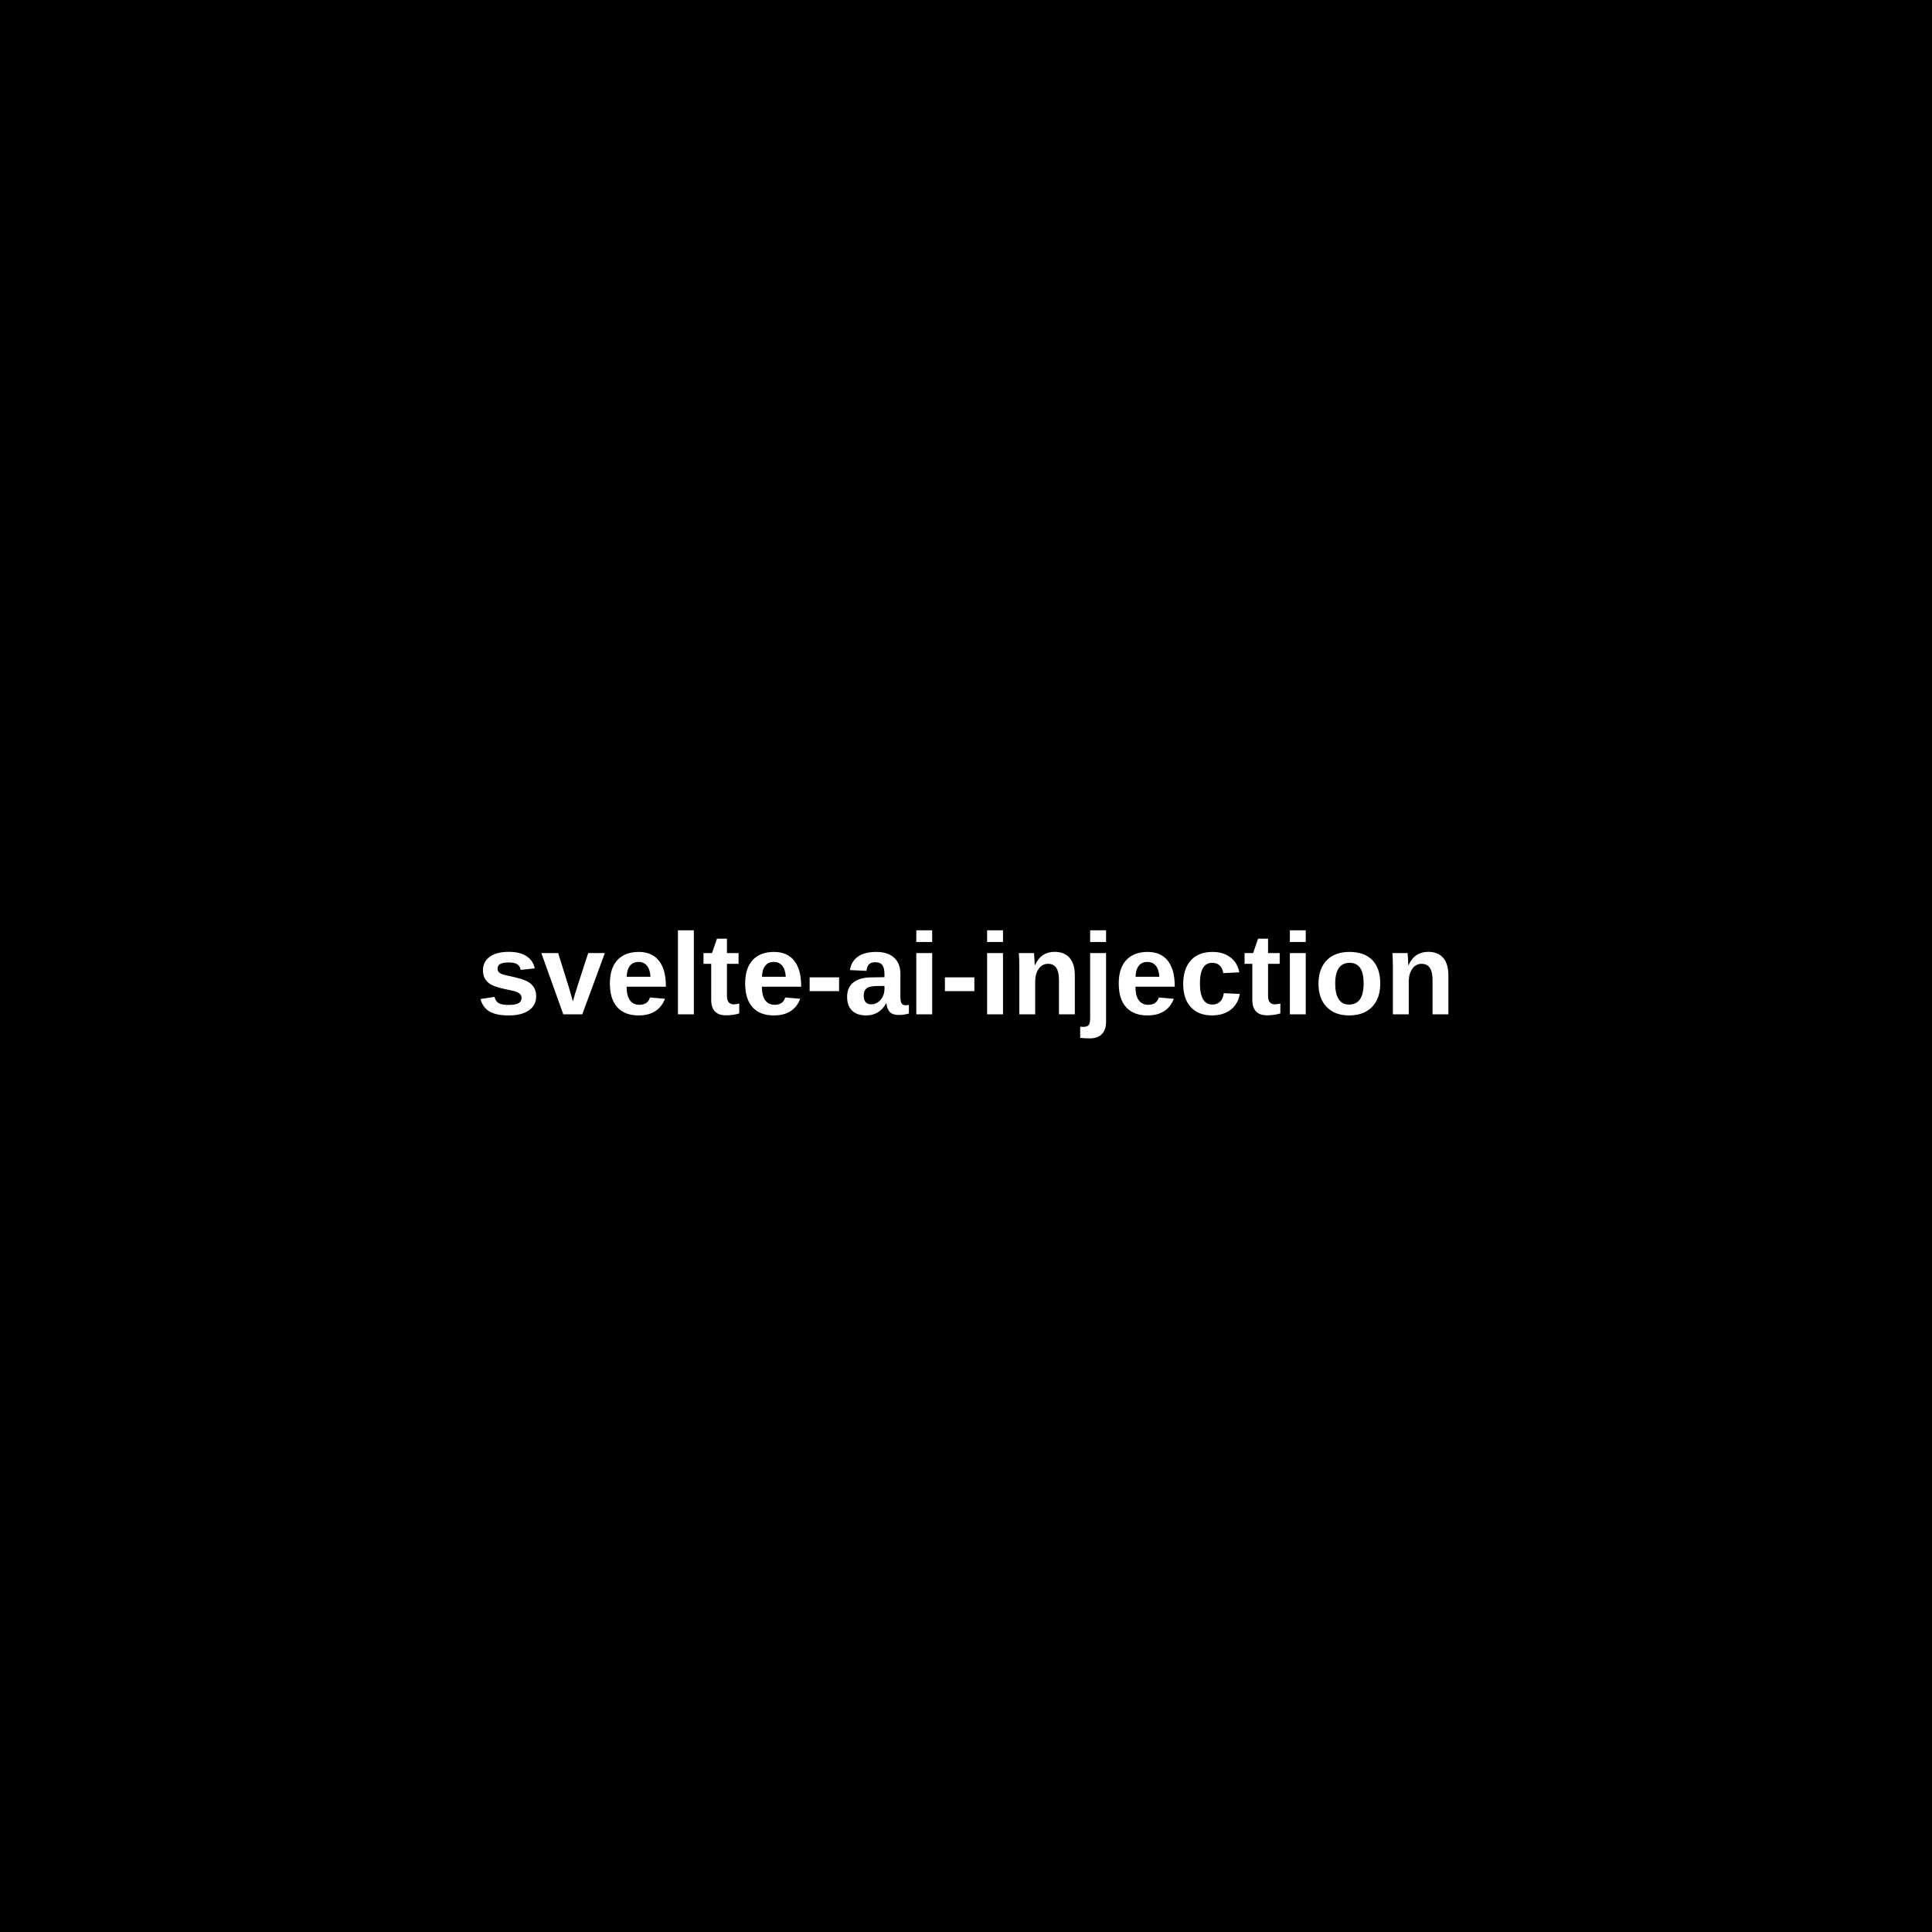
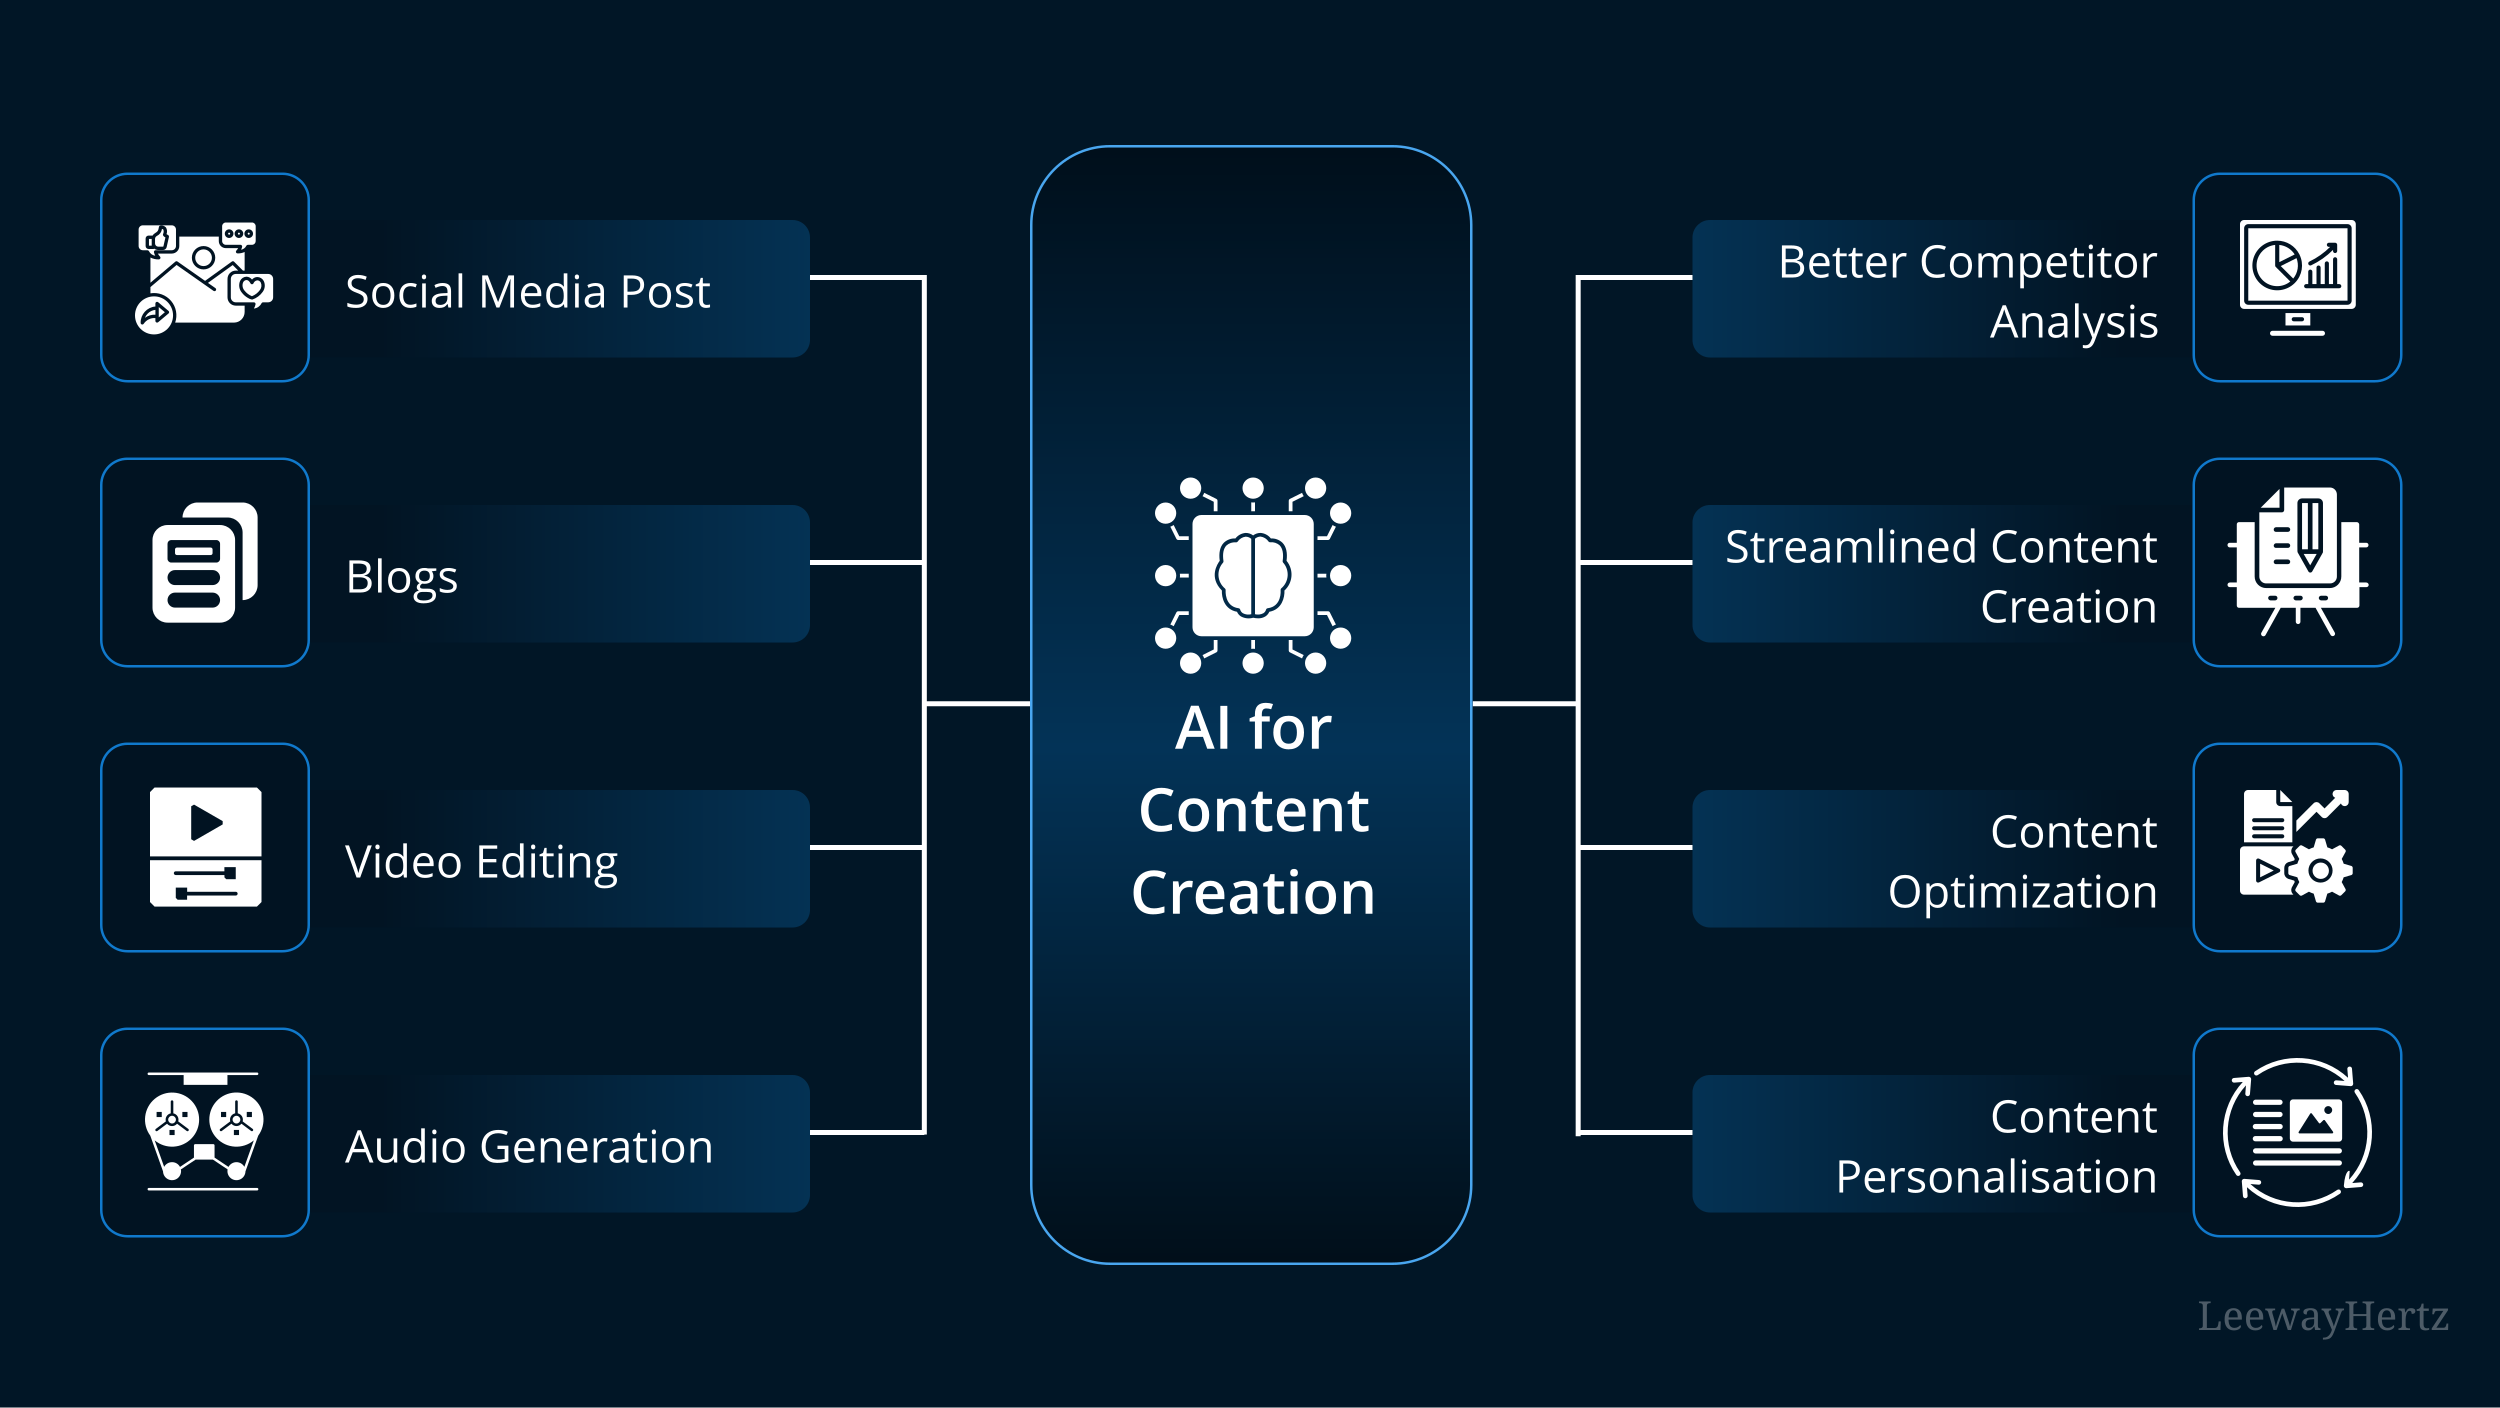
- <svg xmlns="http://www.w3.org/2000/svg" width="800" height="800">
-   <rect width="800" height="800" fill="#000000" />
-   <text x="400" y="420" text-anchor="middle" font-family="Ubuntu, Arial, sans-serif" font-size="48" font-weight="bold" fill="#ffffff">svelte-ai-injection</text>
+ <svg xmlns="http://www.w3.org/2000/svg" xmlns:xlink="http://www.w3.org/1999/xlink" id="Group_71" data-name="Group 71" width="1000" height="563" viewBox="0 0 1000 563">
+   <defs>
+     <linearGradient id="linear-gradient" x1="0.249" y1="0.5" x2="1" y2="0.5" gradientUnits="objectBoundingBox">
+       <stop offset="0" stop-color="#021423" />
+       <stop offset="1" stop-color="#043254" />
+     </linearGradient>
+     <linearGradient id="linear-gradient-2" x1="0.751" x2="0" xlink:href="#linear-gradient" />
+     <linearGradient id="linear-gradient-9" x1="0.5" x2="0.5" y2="1" gradientUnits="objectBoundingBox">
+       <stop offset="0" stop-color="#000f1b" />
+       <stop offset="0.539" stop-color="#033357" />
+       <stop offset="1" stop-color="#010f1a" />
+     </linearGradient>
+   </defs>
+   <g id="Group_45" data-name="Group 45">
+     <rect id="Rectangle_52" data-name="Rectangle 52" width="1000" height="563" fill="#011626" />
+     <text id="LeewayHertz" transform="translate(879 532)" fill="#fff" font-size="16" font-family="Georgia" opacity="0.3">
+       <tspan x="0" y="0">LeewayHertz</tspan>
+     </text>
+   </g>
+   <rect id="Rectangle_94" data-name="Rectangle 94" width="229" height="55" rx="7" transform="translate(95 88)" fill="url(#linear-gradient)" />
+   <rect id="Rectangle_96" data-name="Rectangle 96" width="229" height="55" rx="7" transform="translate(677 88)" fill="url(#linear-gradient-2)" />
+   <g id="Rectangle_53" data-name="Rectangle 53" transform="translate(40 69)" fill="#011322" stroke="#1079cc" stroke-width="1">
+     <rect width="84" height="84" rx="11" stroke="none" />
+     <rect x="0.5" y="0.5" width="83" height="83" rx="10.5" fill="none" />
+   </g>
+   <g id="Rectangle_95" data-name="Rectangle 95" transform="translate(877 69)" fill="#011322" stroke="#1079cc" stroke-width="1">
+     <rect width="84" height="84" rx="11" stroke="none" />
+     <rect x="0.5" y="0.5" width="83" height="83" rx="10.5" fill="none" />
+   </g>
+   <rect id="Rectangle_94-2" data-name="Rectangle 94" width="229" height="55" rx="7" transform="translate(95 202)" fill="url(#linear-gradient)" />
+   <rect id="Rectangle_98" data-name="Rectangle 98" width="229" height="55" rx="7" transform="translate(677 202)" fill="url(#linear-gradient-2)" />
+   <g id="Rectangle_53-2" data-name="Rectangle 53" transform="translate(40 183)" fill="#011322" stroke="#1079cc" stroke-width="1">
+     <rect width="84" height="84" rx="11" stroke="none" />
+     <rect x="0.5" y="0.5" width="83" height="83" rx="10.5" fill="none" />
+   </g>
+   <g id="Rectangle_97" data-name="Rectangle 97" transform="translate(877 183)" fill="#011322" stroke="#1079cc" stroke-width="1">
+     <rect width="84" height="84" rx="11" stroke="none" />
+     <rect x="0.5" y="0.5" width="83" height="83" rx="10.5" fill="none" />
+   </g>
+   <rect id="Rectangle_94-3" data-name="Rectangle 94" width="229" height="55" rx="7" transform="translate(95 316)" fill="url(#linear-gradient)" />
+   <rect id="Rectangle_100" data-name="Rectangle 100" width="229" height="55" rx="7" transform="translate(677 316)" fill="url(#linear-gradient-2)" />
+   <g id="Rectangle_53-3" data-name="Rectangle 53" transform="translate(40 297)" fill="#011322" stroke="#1079cc" stroke-width="1">
+     <rect width="84" height="84" rx="11" stroke="none" />
+     <rect x="0.5" y="0.5" width="83" height="83" rx="10.5" fill="none" />
+   </g>
+   <g id="Rectangle_99" data-name="Rectangle 99" transform="translate(877 297)" fill="#011322" stroke="#1079cc" stroke-width="1">
+     <rect width="84" height="84" rx="11" stroke="none" />
+     <rect x="0.5" y="0.5" width="83" height="83" rx="10.5" fill="none" />
+   </g>
+   <rect id="Rectangle_94-4" data-name="Rectangle 94" width="229" height="55" rx="7" transform="translate(95 430)" fill="url(#linear-gradient)" />
+   <rect id="Rectangle_102" data-name="Rectangle 102" width="229" height="55" rx="7" transform="translate(677 430)" fill="url(#linear-gradient-2)" />
+   <g id="Rectangle_53-4" data-name="Rectangle 53" transform="translate(40 411)" fill="#011322" stroke="#1079cc" stroke-width="1">
+     <rect width="84" height="84" rx="11" stroke="none" />
+     <rect x="0.5" y="0.5" width="83" height="83" rx="10.5" fill="none" />
+   </g>
+   <g id="Rectangle_101" data-name="Rectangle 101" transform="translate(877 411)" fill="#011322" stroke="#1079cc" stroke-width="1">
+     <rect width="84" height="84" rx="11" stroke="none" />
+     <rect x="0.5" y="0.5" width="83" height="83" rx="10.5" fill="none" />
+   </g>
+   <path id="Path_139" data-name="Path 139" d="M352,111h45.731V453.822" transform="translate(-28)" fill="none" stroke="#fff" stroke-width="2" />
+   <path id="Path_143" data-name="Path 143" d="M397.731,111H352V454.495" transform="translate(279.269)" fill="none" stroke="#fff" stroke-width="2" />
+   <path id="Path_140" data-name="Path 140" d="M352,111h45.731" transform="translate(-28 114)" fill="none" stroke="#fff" stroke-width="2" />
+   <path id="Path_147" data-name="Path 147" d="M352,111h43.91" transform="translate(17.731 170.5)" fill="none" stroke="#fff" stroke-width="2" />
+   <path id="Path_148" data-name="Path 148" d="M352,111h42.269" transform="translate(237 170.5)" fill="none" stroke="#fff" stroke-width="2" />
+   <path id="Path_144" data-name="Path 144" d="M352,111h45.731" transform="translate(279.269 114)" fill="none" stroke="#fff" stroke-width="2" />
+   <path id="Path_141" data-name="Path 141" d="M352,111h45.731" transform="translate(-28 228)" fill="none" stroke="#fff" stroke-width="2" />
+   <path id="Path_145" data-name="Path 145" d="M352,111h45.731" transform="translate(279.269 228)" fill="none" stroke="#fff" stroke-width="2" />
+   <path id="Path_142" data-name="Path 142" d="M352,111h45.731" transform="translate(-28 342)" fill="none" stroke="#fff" stroke-width="2" />
+   <path id="Path_146" data-name="Path 146" d="M352,111h45.731" transform="translate(279.269 342)" fill="none" stroke="#fff" stroke-width="2" />
+   <g id="Rectangle_66" data-name="Rectangle 66" transform="translate(412 58)" stroke="#49a6ef" stroke-width="1" fill="url(#linear-gradient-9)">
+     <rect width="177" height="448" rx="32" stroke="none" />
+     <rect x="0.5" y="0.5" width="176" height="447" rx="31.5" fill="none" />
+   </g>
+   <text id="Social_Media_Post" data-name="Social Media Post" transform="translate(138 123)" fill="#fff" font-size="18" font-family="OpenSans, Open Sans">
+     <tspan x="0" y="0">Social Media Post</tspan>
+   </text>
+   <text id="Better_Competitor_Analysis" data-name="Better Competitor Analysis" transform="translate(863 111)" fill="#fff" font-size="18" font-family="OpenSans, Open Sans">
+     <tspan x="-152" y="0">Better Competitor</tspan>
+     <tspan x="-67" y="24">Analysis</tspan>
+   </text>
+   <text id="Streamlined_Content_Creation" data-name="Streamlined Content Creation" transform="translate(863 225)" fill="#fff" font-size="18" font-family="OpenSans, Open Sans">
+     <tspan x="-173" y="0">Streamlined Content</tspan>
+     <tspan x="-71" y="24">Creation</tspan>
+   </text>
+   <text id="Content_Optimization" data-name="Content Optimization" transform="translate(863 339)" fill="#fff" font-size="18" font-family="OpenSans, Open Sans">
+     <tspan x="-67" y="0">Content</tspan>
+     <tspan x="-108" y="24">Optimization</tspan>
+   </text>
+   <text id="Content_Personalisation" data-name="Content Personalisation" transform="translate(863 453)" fill="#fff" font-size="18" font-family="OpenSans, Open Sans">
+     <tspan x="-67" y="0">Content</tspan>
+     <tspan x="-129" y="24">Personalisation</tspan>
+   </text>
+   <text id="Blogs" transform="translate(138 237)" fill="#fff" font-size="18" font-family="OpenSans, Open Sans">
+     <tspan x="0" y="0">Blogs</tspan>
+   </text>
+   <text id="Video_Editing" data-name="Video Editing" transform="translate(138 351)" fill="#fff" font-size="18" font-family="OpenSans, Open Sans">
+     <tspan x="0" y="0">Video Editing</tspan>
+   </text>
+   <text id="Audio_Generation" data-name="Audio Generation" transform="translate(138 465)" fill="#fff" font-size="18" font-family="OpenSans, Open Sans">
+     <tspan x="0" y="0">Audio Generation</tspan>
+   </text>
+   <g id="Group_46" data-name="Group 46" transform="translate(-2 -12)">
+     <g id="Group_42" data-name="Group 42" transform="translate(-340.125 -465)">
+       <path id="Path_124" data-name="Path 124" d="M34.25,79.54l-4.49,2.24a6,6,0,0,1,.67,1.34l4.9-2.45a.75.75,0,0,0,.42-.67V75.75h-1.5Z" transform="translate(793.375 657.25)" fill="#fff" />
+       <circle id="Ellipse_15" data-name="Ellipse 15" cx="4.25" cy="4.25" r="4.25" transform="translate(814.125 738)" fill="#fff" />
+       <path id="Path_125" data-name="Path 125" d="M64.25,80a.75.75,0,0,0,.42.67l4.9,2.45a6,6,0,0,1,.67-1.34l-4.49-2.24V75.75h-1.5Z" transform="translate(793.375 657.25)" fill="#fff" />
+       <circle id="Ellipse_16" data-name="Ellipse 16" cx="4.25" cy="4.25" r="4.25" transform="translate(864.125 738)" fill="#fff" />
+       <path id="Path_126" data-name="Path 126" d="M49.25,79.3a5.65,5.65,0,0,1,1.5,0V75.75h-1.5Z" transform="translate(793.375 657.25)" fill="#fff" />
+       <circle id="Ellipse_17" data-name="Ellipse 17" cx="4.25" cy="4.25" r="4.25" transform="translate(839.125 738)" fill="#fff" />
+       <path id="Path_127" data-name="Path 127" d="M65.75,20.46l4.49-2.24a6,6,0,0,1-.67-1.34l-4.9,2.45a.75.75,0,0,0-.42.67v4.25h1.5Z" transform="translate(793.375 657.25)" fill="#fff" />
+       <circle id="Ellipse_18" data-name="Ellipse 18" cx="4.25" cy="4.25" r="4.25" transform="translate(864.125 668)" fill="#fff" />
+       <path id="Path_128" data-name="Path 128" d="M35.75,20a.75.75,0,0,0-.42-.67l-4.9-2.45a6,6,0,0,1-.67,1.34l4.49,2.24v3.79h1.5Z" transform="translate(793.375 657.25)" fill="#fff" />
+       <circle id="Ellipse_19" data-name="Ellipse 19" cx="4.25" cy="4.25" r="4.25" transform="translate(814.125 668)" fill="#fff" />
+       <path id="Path_129" data-name="Path 129" d="M50.75,20.7a5.65,5.65,0,0,1-1.5,0v3.55h1.5Z" transform="translate(793.375 657.25)" fill="#fff" />
+       <circle id="Ellipse_20" data-name="Ellipse 20" cx="4.25" cy="4.25" r="4.25" transform="translate(839.125 668)" fill="#fff" />
+       <path id="Path_130" data-name="Path 130" d="M20.46,34.25l-2.24-4.49a6,6,0,0,1-1.34.67l2.45,4.91a.76.76,0,0,0,.67.41h4.25v-1.5Z" transform="translate(793.375 657.25)" fill="#fff" />
+       <circle id="Ellipse_21" data-name="Ellipse 21" cx="4.25" cy="4.25" r="4.25" transform="translate(804.125 678)" fill="#fff" />
+       <path id="Path_131" data-name="Path 131" d="M20,64.25a.76.76,0,0,0-.67.41l-2.45,4.91a6,6,0,0,1,1.34.67l2.24-4.49h3.79v-1.5Z" transform="translate(793.375 657.25)" fill="#fff" />
+       <circle id="Ellipse_22" data-name="Ellipse 22" cx="4.25" cy="4.25" r="4.25" transform="translate(804.125 728)" fill="#fff" />
+       <path id="Path_132" data-name="Path 132" d="M24.25,49.25H20.7a5.65,5.65,0,0,1,0,1.5h3.55Z" transform="translate(793.375 657.25)" fill="#fff" />
+       <circle id="Ellipse_23" data-name="Ellipse 23" cx="4.25" cy="4.25" r="4.25" transform="translate(804.125 703)" fill="#fff" />
+       <path id="Path_133" data-name="Path 133" d="M79.54,65.75l2.24,4.49a6,6,0,0,1,1.34-.67l-2.45-4.91a.76.76,0,0,0-.67-.41H75.75v1.5Z" transform="translate(793.375 657.25)" fill="#fff" />
+       <circle id="Ellipse_24" data-name="Ellipse 24" cx="4.25" cy="4.25" r="4.25" transform="translate(874.125 728)" fill="#fff" />
+       <path id="Path_134" data-name="Path 134" d="M80,35.75a.76.76,0,0,0,.67-.41l2.45-4.91a6,6,0,0,1-1.34-.67l-2.24,4.49H75.75v1.5Z" transform="translate(793.375 657.25)" fill="#fff" />
+       <circle id="Ellipse_25" data-name="Ellipse 25" cx="4.25" cy="4.25" r="4.25" transform="translate(874.125 678)" fill="#fff" />
+       <path id="Path_135" data-name="Path 135" d="M79.3,50.75a5.65,5.65,0,0,1,0-1.5H75.75v1.5Z" transform="translate(793.375 657.25)" fill="#fff" />
+       <path id="Path_136" data-name="Path 136" d="M25.75,29.34V70.66a3.59,3.59,0,0,0,3.59,3.59H70.66a3.59,3.59,0,0,0,3.59-3.59V29.34a3.59,3.59,0,0,0-3.59-3.59H29.34a3.59,3.59,0,0,0-3.59,3.59ZM36.64,44.08c-.43-3.26.13-5.7,1.66-7.25a6.25,6.25,0,0,1,4.62-1.7A5.75,5.75,0,0,1,47,32.92a4.84,4.84,0,0,1,3,1,4.82,4.82,0,0,1,2.9-1H53a5.75,5.75,0,0,1,4.09,2.21,6.25,6.25,0,0,1,4.62,1.7c1.53,1.55,2.09,4,1.66,7.25a8.59,8.59,0,0,1-.84,11.87c.13,2.78-1,7.6-6.06,8.51a4.08,4.08,0,0,1-1.55,1.85,5.25,5.25,0,0,1-2.9.77,9.3,9.3,0,0,1-2-.24,6.4,6.4,0,0,1-4.91-.53,4.08,4.08,0,0,1-1.55-1.85c-5.09-.91-6.19-5.73-6.06-8.51C32.23,50.68,35.67,45.35,36.64,44.08Z" transform="translate(793.375 657.25)" fill="#fff" />
+       <path id="Path_137" data-name="Path 137" d="M56.18,36.38a4.55,4.55,0,0,0-3.21-2,3.49,3.49,0,0,0-2.22.86v30.2a4.67,4.67,0,0,0,3.32-.38,2.46,2.46,0,0,0,1.09-1.42.77.77,0,0,1,.64-.59c5.75-.73,5.22-7,5.2-7.32a.73.73,0,0,1,.23-.61A7.2,7.2,0,0,0,62,44.79a.74.74,0,0,1-.19-.6c.43-2.94,0-5.06-1.19-6.3a4.94,4.94,0,0,0-3.79-1.24.73.73,0,0,1-.65-.27Z" transform="translate(793.375 657.25)" fill="#fff" />
+       <path id="Path_138" data-name="Path 138" d="M39,55.73c0,.27-.53,6.59,5.2,7.32a.74.74,0,0,1,.64.6,2.48,2.48,0,0,0,1.09,1.41,4.67,4.67,0,0,0,3.32.38V35.28A3.47,3.47,0,0,0,47,34.42a4.55,4.55,0,0,0-3.21,2,.75.75,0,0,1-.67.27,5,5,0,0,0-3.8,1.25c-1.21,1.24-1.61,3.36-1.18,6.29a.74.74,0,0,1-.19.6,7.2,7.2,0,0,0,.79,10.33.73.73,0,0,1,.26.57Z" transform="translate(793.375 657.25)" fill="#fff" />
+       <circle id="Ellipse_26" data-name="Ellipse 26" cx="4.25" cy="4.25" r="4.25" transform="translate(874.125 703)" fill="#fff" />
+     </g>
+     <text id="AI_for_content_creation" data-name="AI for content creation" transform="translate(503 311.5)" fill="#fff" font-size="24" font-family="OpenSans-Semibold, Open Sans" font-weight="600">
+       <tspan x="-31" y="0">AI for</tspan>
+       <tspan x="-46" y="33">Content</tspan>
+       <tspan x="-49" y="66">Creation</tspan>
+     </text>
+   </g>
+   <g id="Group_52" data-name="Group 52" transform="translate(-206 -33)">
+     <g id="Group_51" data-name="Group 51" transform="translate(1102 349)">
+       <path id="Path_152" data-name="Path 152" d="M35.324,2H32.1a1.6,1.6,0,0,0-.555,3.109L27.272,9.385,25.19,7.3a1.61,1.61,0,0,0-2.277,0L16,14.216V18.77l8.052-8.052L26.134,12.8a1.61,1.61,0,0,0,2.277,0l5.415-5.415a1.6,1.6,0,0,0,3.109-.555V3.61A1.61,1.61,0,0,0,35.324,2Z" transform="translate(6.544 -2)" fill="#fff" />
+       <path id="Path_153" data-name="Path 153" d="M23.2,35.156a2.4,2.4,0,0,1-.51-2.662l1.217-2.24c-.08-.183-.157-.369-.228-.557l-2.307-.677a2.449,2.449,0,0,1-1.664-2.293V24.6a2.4,2.4,0,0,1,1.519-2.242l2.45-.725c.072-.189.149-.374.23-.557l-1.153-2.108a2.444,2.444,0,0,1,.445-2.8L23.372,16H3.61A1.61,1.61,0,0,0,2,17.61v16.1a1.61,1.61,0,0,0,1.61,1.61H23.372Zm-5.546-8.775L9.606,30.407a.808.808,0,0,1-.36.085.806.806,0,0,1-.805-.805V21.636a.805.805,0,0,1,1.165-.72l8.052,4.026a.805.805,0,0,1,0,1.44Z" transform="translate(-2 6.544)" fill="#fff" />
+       <path id="Path_154" data-name="Path 154" d="M39.259,25.07l-3.111-.912a9.6,9.6,0,0,0-.784-1.9l1.552-2.84a.805.805,0,0,0-.171-.887L35.238,17.02a.805.805,0,0,0-.886-.171L31.512,18.4a9.6,9.6,0,0,0-1.9-.784L28.7,14.506A.805.805,0,0,0,27.948,14h-2.13a.805.805,0,0,0-.748.506l-.912,3.111a9.6,9.6,0,0,0-1.9.784l-2.84-1.552a.805.805,0,0,0-.886.171L17.02,18.526a.805.805,0,0,0-.171.887l1.552,2.84a9.6,9.6,0,0,0-.784,1.9l-3.111.912a.805.805,0,0,0-.506.748v2.13a.805.805,0,0,0,.506.748l3.111.912a9.6,9.6,0,0,0,.784,1.9l-1.552,2.84a.8.8,0,0,0,.171.886l1.506,1.506a.8.8,0,0,0,.886.171l2.84-1.552a9.6,9.6,0,0,0,1.9.784l.912,3.111a.805.805,0,0,0,.748.506h2.13a.805.805,0,0,0,.748-.506l.912-3.111a9.6,9.6,0,0,0,1.9-.784l2.84,1.552a.8.8,0,0,0,.886-.171l1.506-1.506a.8.8,0,0,0,.171-.886l-1.552-2.84a9.6,9.6,0,0,0,.784-1.9l3.111-.912a.805.805,0,0,0,.506-.748v-2.13A.805.805,0,0,0,39.259,25.07ZM26.882,31.713a4.831,4.831,0,1,1,4.831-4.831A4.831,4.831,0,0,1,26.882,31.713Z" transform="translate(5.324 5.324)" fill="#fff" />
+       <circle id="Ellipse_27" data-name="Ellipse 27" cx="3.276" cy="3.276" r="3.276" transform="translate(29.019 29.019)" fill="#fff" />
+       <path id="Path_155" data-name="Path 155" d="M7,25.755l5.446-2.723L7,20.309Z" transform="translate(1.052 9.174)" fill="#fff" />
+       <path id="Path_156" data-name="Path 156" d="M12,2V6.831h4.831Z" transform="translate(4.103 -2)" fill="#fff" />
+       <path id="Path_157" data-name="Path 157" d="M17.493,8.441a1.61,1.61,0,0,1-1.61-1.61V2H4.61A1.61,1.61,0,0,0,3,3.61V22.934H22.324V8.441ZM18.3,21.324H7.026a.805.805,0,1,1,0-1.61H18.3a.805.805,0,1,1,0,1.61Zm0-3.221H7.026a.805.805,0,1,1,0-1.61H18.3a.805.805,0,1,1,0,1.61Zm0-3.221H7.026a.805.805,0,1,1,0-1.61H18.3a.805.805,0,1,1,0,1.61Z" transform="translate(-1.39 -2)" fill="#fff" />
+     </g>
+   </g>
+   <g id="Group_55" data-name="Group 55" transform="translate(-1084 159)">
+     <g id="Group_54" data-name="Group 54" transform="translate(1142 270)">
+       <g id="Group_53" data-name="Group 53" transform="translate(0 0)">
+         <path id="Path_158" data-name="Path 158" d="M117.546,198.091A1.546,1.546,0,1,0,116,196.546,1.547,1.547,0,0,0,117.546,198.091Z" transform="translate(-106.726 -177.688)" fill="#fff" />
+         <path id="Path_159" data-name="Path 159" d="M367.546,195a1.546,1.546,0,1,0,1.546,1.546A1.547,1.547,0,0,0,367.546,195Z" transform="translate(-330.963 -177.688)" fill="#fff" />
+         <path id="Path_160" data-name="Path 160" d="M36.515,28.03H50.427v3.916H67.945V28.03H79.8a.515.515,0,1,0,0-1.03H36.515a.515.515,0,0,0,0,1.03Z" transform="translate(-34.97 -27)" fill="#fff" />
+         <path id="Path_161" data-name="Path 161" d="M79.8,475H36.515a.515.515,0,1,0,0,1.03H79.8a.515.515,0,1,0,0-1.03Z" transform="translate(-34.97 -428.834)" fill="#fff" />
+         <path id="Path_162" data-name="Path 162" d="M33.216,136.526a3.606,3.606,0,1,0,7.141-.8l5.894-3.929h6.9l5.894,3.929a3.606,3.606,0,1,0,7.141.8l5.1-14.292a10.839,10.839,0,1,0-1.765,1.877L65.745,134.7a3.605,3.605,0,0,0-6.339.025L53.823,131v-4.877a.515.515,0,0,0-.515-.515H46.095a.515.515,0,0,0-.515.515V131L40,134.724a3.605,3.605,0,0,0-6.339-.025l-3.781-10.587a10.826,10.826,0,1,0-1.765-1.877Zm33.489-23.8h2.061v2.061H66.7Zm-10.3,0h2.061v2.061H56.4ZM63.613,122H61.552v-2.061h2.061Zm5.565-1.752a.515.515,0,0,1-.721.1l-3.877-2.908a2.572,2.572,0,0,1-3.993,0l-3.877,2.908a.515.515,0,1,1-.618-.824l4.013-3.01a2.575,2.575,0,0,1,1.964-3.224v-4.689a.515.515,0,1,1,1.031,0V113.3a2.575,2.575,0,0,1,1.964,3.224l4.013,3.01A.515.515,0,0,1,69.178,120.251ZM37.851,122H35.79v-2.061h2.061Zm3.091-9.274H43v2.061H40.942Zm-10.3,0H32.7v2.061H30.637Zm-.309,6.8,4.013-3.01A2.575,2.575,0,0,1,36.3,113.3v-4.689a.515.515,0,1,1,1.03,0V113.3A2.575,2.575,0,0,1,39.3,116.52l4.013,3.01a.515.515,0,0,1-.618.824l-3.877-2.908a2.572,2.572,0,0,1-3.993,0l-3.877,2.908a.515.515,0,0,1-.618-.824Z" transform="translate(-26 -96.962)" fill="#fff" />
+       </g>
+     </g>
+   </g>
+   <g id="Group_56" data-name="Group 56" transform="translate(-1032 -170)">
+     <path id="Path_163" data-name="Path 163" d="M26,38.751v1.5a.751.751,0,0,0,.751.751H40.266a.751.751,0,0,0,.751-.751v-1.5A.751.751,0,0,0,40.266,38H26.751a.751.751,0,0,0-.751.751Z" transform="translate(1076.01 351.02)" fill="#fff" />
+     <path id="Path_164" data-name="Path 164" d="M35.03,20H14.007A6.007,6.007,0,0,0,8,26.007v27.03a6.007,6.007,0,0,0,6.007,6.007H35.03a6.007,6.007,0,0,0,6.007-6.007V26.007A6.007,6.007,0,0,0,35.03,20ZM14.446,26.446a1.5,1.5,0,0,1,1.062-.44h18.02a1.5,1.5,0,0,1,1.5,1.5v6.007a1.5,1.5,0,0,1-1.5,1.5H15.508a1.5,1.5,0,0,1-1.5-1.5V27.508A1.5,1.5,0,0,1,14.446,26.446ZM32.027,38.02H17.01a3,3,0,0,0,0,6.007H32.027a3,3,0,0,0,0-6.007Zm0,9.01H17.01a3,3,0,0,0,0,6.007H32.027a3,3,0,0,0,0-6.007Z" transform="translate(1085 360.01)" fill="#fff" fill-rule="evenodd" />
+     <path id="Path_165" data-name="Path 165" d="M56.027,41.043V14.013A6.007,6.007,0,0,0,50.02,8.007H32A6.007,6.007,0,0,1,38.007,2h18.02a6.007,6.007,0,0,1,6.007,6.007v27.03a6.007,6.007,0,0,1-6.007,6.007Z" transform="translate(1073.013 369)" fill="#fff" />
+   </g>
+   <g id="Group_57" data-name="Group 57" transform="translate(-1155.58 -59.847)">
+     <path id="Path_166" data-name="Path 166" d="M62.348,17.5H21.405L19.58,19.333V45.071h44.6V19.333ZM48.654,32.264,37.2,38.862,36.06,38.2v-13.2l1.136-.652,11.458,6.6Z" transform="translate(1196 357.347)" fill="#fff" />
+     <path id="Path_167" data-name="Path 167" d="M19.58,57.17V73.906l1.825,1.825H62.348l1.833-1.825V57.17Zm9.53,5.183a.733.733,0,0,1,.733-.733H49.335V59.941h4.545v4.838h-3.79l-.733-.733v-.938H29.872a.733.733,0,0,1-.755-.755Zm24.771,8.958H34.417v1.664h-3.79c-.293-.293-.455-.462-.733-.733V68.137h4.545V69.8H53.881a.755.755,0,0,1,0,1.51Z" transform="translate(1196 346.758)" fill="#fff" />
+   </g>
+   <g id="Group_58" data-name="Group 58" transform="translate(-1063.999 -336.257)">
+     <path id="Path_168" data-name="Path 168" d="M37.331,18.744h5.863a.667.667,0,0,1,.653.791,4.135,4.135,0,0,1-.416,1.172,2.852,2.852,0,0,0,2.1-1.577.667.667,0,0,1,.6-.386H47.8a1.479,1.479,0,0,0,1.477-1.477V11.3A1.479,1.479,0,0,0,47.806,9.82H37.331A1.479,1.479,0,0,0,35.853,11.3v5.969A1.479,1.479,0,0,0,37.331,18.744Zm9.155-6.191a1.729,1.729,0,1,1-1.729,1.729,1.729,1.729,0,0,1,1.729-1.729Zm-3.917,0a1.729,1.729,0,1,1-1.729,1.729A1.729,1.729,0,0,1,42.569,12.553Zm-3.918,0a1.729,1.729,0,1,1-1.729,1.729A1.729,1.729,0,0,1,38.651,12.553Zm-28.5,9.7a4.812,4.812,0,0,0,.862,1.2.667.667,0,0,1-.484,1.129h0a6.813,6.813,0,0,1-3.354-.758v10.09l9.991-8.451a.667.667,0,0,1,.813-.037l11.05,7.744,10.735-7.739a.667.667,0,0,1,.862.07l3.564,3.564h.665V21.615a6.5,6.5,0,0,1-2.839.573h0a.667.667,0,0,1-.484-1.129,4.39,4.39,0,0,0,.727-.984H37.331a2.814,2.814,0,0,1-2.811-2.811V15.47h-15.8v3.753a3.03,3.03,0,0,1-3.03,3.03Zm18.27-3.014a4.675,4.675,0,1,1-4.675,4.675,4.675,4.675,0,0,1,4.675-4.675ZM25.08,23.913a3.342,3.342,0,1,1,3.342,3.342,3.342,3.342,0,0,1-3.342-3.342Zm-20.932-3H5.985a.667.667,0,0,1,.6.385A3.257,3.257,0,0,0,9.1,23.11a4.574,4.574,0,0,1-.52-1.4.667.667,0,0,1,.653-.791h6.462a1.7,1.7,0,0,0,1.7-1.7V12.645a1.7,1.7,0,0,0-1.7-1.7H4.148a1.7,1.7,0,0,0-1.7,1.7v6.578A1.7,1.7,0,0,0,4.148,20.917Zm1.1-4.685a1.176,1.176,0,0,1,1.174-1.174H8.031a2.653,2.653,0,0,1,1.053-1.014c.951-.614,1.248-.814,1.485-2.419a.667.667,0,0,1,.608-.566,2.372,2.372,0,0,1,2.211.763,3.035,3.035,0,0,1,.216,2.673c.1.056.213.112.284.149.342.172.811.409.689.951L13.7,19.5a1.515,1.515,0,0,1-1.452,1.322H10.319a2.63,2.63,0,0,1-1.589-.535.662.662,0,0,1-.385.123H6.422a1.176,1.176,0,0,1-1.174-1.174ZM8.607,39.37a7.61,7.61,0,1,0,7.611,7.611A7.609,7.609,0,0,0,8.607,39.37ZM14.651,45.7a.665.665,0,0,1-.238.51l-4.159,3.5a.667.667,0,0,1-1.1-.51V48.035a5.228,5.228,0,0,0-4.679,2.3.668.668,0,0,1-.554.3.676.676,0,0,1-.187-.027.668.668,0,0,1-.48-.626,6.436,6.436,0,0,1,5.9-6.559V42.209a.667.667,0,0,1,1.1-.51l4.159,3.495a.666.666,0,0,1,.239.51Zm26.662-2.625h3.542V45.6a4.267,4.267,0,0,1-4.262,4.262H17.067a8.927,8.927,0,0,0-9.893-11.71v-2.5l10.463-8.851L32.4,37.161a.668.668,0,1,0,.766-1.094l-2.982-2.091,9.9-7.134,2.222,2.222h-.991A3.321,3.321,0,0,0,38,32.383v7.379a3.321,3.321,0,0,0,3.317,3.317ZM54.264,30.4H41.313a1.986,1.986,0,0,0-1.982,1.986v7.379a1.986,1.986,0,0,0,1.984,1.984h7.248a.667.667,0,0,1,.653.791,5.1,5.1,0,0,1-.664,1.7A3.791,3.791,0,0,0,51.6,42.131a.668.668,0,0,1,.61-.385h2.059a1.986,1.986,0,0,0,1.981-1.984V32.383A1.986,1.986,0,0,0,54.265,30.4Zm-2.187,7.169a8.287,8.287,0,0,1-4.166,3.075h0a.654.654,0,0,1-.105.008,4.481,4.481,0,0,1-1.712-.7,8.2,8.2,0,0,1-2.342-2.063,4.5,4.5,0,0,1-.7-4.729,2.894,2.894,0,0,1,2.531-1.663h.028a2.865,2.865,0,0,1,2.193,1.157,2.843,2.843,0,0,1,2.069-1.026,2.942,2.942,0,0,1,2.6,1.556A4.2,4.2,0,0,1,52.077,37.566Zm-.763-3.734a2.917,2.917,0,0,1-.36,3.013A7.115,7.115,0,0,1,47.768,39.3a7.219,7.219,0,0,1-2.944-2.205,3.206,3.206,0,0,1-.58-3.327,1.574,1.574,0,0,1,1.343-.94H45.6c.611.006,1.176.479,1.591,1.334a.667.667,0,0,0,.594.375h0a.667.667,0,0,0,.6-.37A1.856,1.856,0,0,1,49.9,32.956a1.6,1.6,0,0,1,1.412.876ZM9.012,18.185V16.378a1.307,1.307,0,0,1,.713-1.163c.019-.01.038-.021.056-.033a3.6,3.6,0,0,0,2.006-2.789.784.784,0,0,1,.541.242,2.221,2.221,0,0,1-.1,1.794c-.242.686.426,1.081.945,1.347L12.4,19.209c-.037.165-.109.28-.15.28h-1.93A1.307,1.307,0,0,1,9.012,18.185Zm-1.334.9H6.584V16.393h1.1v2.686Zm38.411-4.8a.4.4,0,1,1,.4.4A.4.4,0,0,1,46.09,14.282Zm-3.917,0a.4.4,0,1,1,.4.4.4.4,0,0,1-.4-.4Zm-3.918,0a.4.4,0,1,1,.4.4.4.4,0,0,1-.4-.4ZM6.091,46.229a5.134,5.134,0,0,1,3.072-1.465V46.7a6.568,6.568,0,0,0-4.2,1.248,5.109,5.109,0,0,1,1.131-1.719Zm6.859-.525L10.5,47.77V43.641Z" transform="translate(1117 415.437)" fill="#fff" />
+   </g>
+   <g id="Group_59" data-name="Group 59" transform="translate(-126 -548)">
+     <path id="Path_169" data-name="Path 169" d="M46.662,2H3.654A1.654,1.654,0,0,0,2,3.654V35.91a1.654,1.654,0,0,0,1.654,1.654H46.662a1.654,1.654,0,0,0,1.654-1.654V3.654A1.654,1.654,0,0,0,46.662,2Zm0,32.256a1.654,1.654,0,0,1-1.654,1.654H5.308a1.654,1.654,0,0,1-1.654-1.654V5.308A1.654,1.654,0,0,1,5.308,3.654h39.7a1.654,1.654,0,0,1,1.654,1.654Z" transform="translate(1020 634)" fill="#fff" />
+     <path id="Path_170" data-name="Path 170" d="M6,34.947H45.7V6H6ZM30.5,19.291a30.061,30.061,0,0,0,8.256-5.847h-.5a.827.827,0,1,1,0-1.654h2.481a.827.827,0,0,1,.827.827V15.1a.827.827,0,1,1-1.654,0v-.466a31.1,31.1,0,0,1-8.791,6.2.814.814,0,0,1-.307.059.827.827,0,0,1-.309-1.595Zm-1.346,9.04h.827V23.368a.827.827,0,0,1,1.654,0v4.962h1.654V21.714a.827.827,0,1,1,1.654,0v6.617H36.6V20.06a.827.827,0,1,1,1.654,0v8.271H39.91V18.406a.827.827,0,0,1,1.654,0v9.925h.827a.827.827,0,1,1,0,1.654H29.158a.827.827,0,0,1,0-1.654ZM17.579,10.962a9.925,9.925,0,0,1,8.842,5.44c.01.017.026.028.036.046s.009.044.018.065a9.869,9.869,0,0,1-1.851,11.356c-.011.012-.014.026-.026.037s-.026.015-.037.026a9.925,9.925,0,1,1-6.982-16.97Z" transform="translate(1019.308 633.308)" fill="#fff" />
+     <rect id="Rectangle_112" data-name="Rectangle 112" width="22" height="2" rx="1" transform="translate(1034 680.316)" fill="#fff" />
+     <path id="Path_171" data-name="Path 171" d="M24,47v4.962h9.925V47Zm6.617,3.308H27.308a.827.827,0,1,1,0-1.654h3.308a.827.827,0,0,1,0,1.654Z" transform="translate(1016.195 626.218)" fill="#fff" />
+     <path id="Path_172" data-name="Path 172" d="M26.692,28.616a8.209,8.209,0,0,0,1.323-8.166l-6.326,3.163Z" transform="translate(1016.595 630.809)" fill="#fff" />
+     <path id="Path_173" data-name="Path 173" d="M21,14.051v6.89l6.154-3.078A8.271,8.271,0,0,0,21,14.051Z" transform="translate(1016.714 631.916)" fill="#fff" />
+     <path id="Path_174" data-name="Path 174" d="M18.272,30.55a8.233,8.233,0,0,0,5.23-1.871l-5.815-5.815-.007-.009a.836.836,0,0,1-.149-.206.04.04,0,0,0-.007-.028.894.894,0,0,1-.044-.165.848.848,0,0,1-.031-.155c0-.008,0-.017,0-.025V14.051a8.271,8.271,0,0,0,.827,16.5Z" transform="translate(1018.615 631.916)" fill="#fff" />
+   </g>
+   <g id="Group_67" data-name="Group 67" transform="translate(-189.6 -102)">
+     <g id="Group_66" data-name="Group 66" transform="translate(1080.6 297)">
+       <g id="Group_60" data-name="Group 60" transform="translate(0 13.843)">
+         <path id="Path_175" data-name="Path 175" d="M58.066,40.056H55.279V26.027h2.787A.931.931,0,0,0,59,25.1a.878.878,0,0,0-.929-.929H55.279v-7.34a1,1,0,0,0-.929-.929H48.125V37.641a4.6,4.6,0,0,1-4.645,4.645H18.116a4.6,4.6,0,0,1-4.645-4.645V15.9H7.245a.878.878,0,0,0-.929.929v7.34H3.529A.878.878,0,0,0,2.6,25.1a.931.931,0,0,0,.929.929H6.316V40.056H3.529a.929.929,0,1,0,0,1.858H6.316v7.34a.878.878,0,0,0,.929.929H21.739l-5.575,9.941a.957.957,0,1,0,1.672.929l6.039-10.87h6.039v5.575a.929.929,0,1,0,1.858,0V50.183h6.039l6.039,10.87a.957.957,0,0,0,1.672-.929l-5.575-9.941H54.443a.931.931,0,0,0,.929-.929v-7.34h2.787a.931.931,0,0,0,.929-.929A1.018,1.018,0,0,0,58.066,40.056ZM19.788,47.21a1,1,0,0,1-.929-.929.931.931,0,0,1,.929-.929h1.858a.878.878,0,0,1,.929.929.931.931,0,0,1-.929.929Zm11.985,0H29.915a1,1,0,0,1-.929-.929.931.931,0,0,1,.929-.929h1.858a.878.878,0,0,1,.929.929A1,1,0,0,1,31.773,47.21Zm10.127,0H40.042a1,1,0,0,1-.929-.929.931.931,0,0,1,.929-.929H41.9a.878.878,0,0,1,.929.929A.931.931,0,0,1,41.9,47.21Z" transform="translate(-2.6 -15.9)" fill="#fff" />
+       </g>
+       <g id="Group_61" data-name="Group 61" transform="translate(13.286 0.557)">
+         <path id="Path_176" data-name="Path 176" d="M24.426,1.6,16.9,9.126h7.526Z" transform="translate(-16.9 -1.6)" fill="#fff" />
+       </g>
+       <g id="Group_62" data-name="Group 62" transform="translate(30.474 26.572)">
+         <path id="Path_177" data-name="Path 177" d="M38,34.153,40.6,29.6H35.4Z" transform="translate(-35.4 -29.6)" fill="#fff" />
+       </g>
+       <g id="Group_63" data-name="Group 63" transform="translate(34.005 6.225)">
+         <rect id="Rectangle_113" data-name="Rectangle 113" width="2.323" height="18.489" fill="#fff" />
+       </g>
+       <g id="Group_64" data-name="Group 64" transform="translate(29.824 6.225)">
+         <path id="Path_178" data-name="Path 178" d="M37.023,26.189V7.7H34.7V26.189Z" transform="translate(-34.7 -7.7)" fill="#fff" />
+       </g>
+       <g id="Group_65" data-name="Group 65" transform="translate(12.728 0)">
+         <path id="Path_179" data-name="Path 179" d="M19.087,39.371H44.544a2.738,2.738,0,0,0,2.787-2.787V3.787A2.8,2.8,0,0,0,44.544,1h-18.3v9.012a.931.931,0,0,1-.929.929H16.3V36.584A2.738,2.738,0,0,0,19.087,39.371ZM31.537,7.225A1.864,1.864,0,0,1,33.4,5.367h6.5a1.864,1.864,0,0,1,1.858,1.858c0,20.719.093,19.511-.093,19.882L37.483,34.54a.883.883,0,0,1-1.579,0l-4.181-7.433C31.351,26.643,31.63,26.271,31.537,7.225Zm-8.548,9.663h4.738a.929.929,0,0,1,0,1.858H22.989a.878.878,0,0,1-.929-.929A.931.931,0,0,1,22.989,16.887Zm0,6.411h4.738a.929.929,0,0,1,0,1.858H22.989a.878.878,0,0,1-.929-.929A1,1,0,0,1,22.989,23.3Zm0,6.5h4.738a.929.929,0,0,1,0,1.858H22.989a.878.878,0,0,1-.929-.929A.931.931,0,0,1,22.989,29.8Z" transform="translate(-16.3 -1)" fill="#fff" />
+       </g>
+     </g>
+   </g>
+   <g id="Group_70" data-name="Group 70" transform="translate(-75.798 -273.798)">
+     <path id="Path_180" data-name="Path 180" d="M17.884,10.846a.934.934,0,1,1-1.066-1.534,29.788,29.788,0,0,1,37.2,2.6l-.273-3.4A.934.934,0,1,1,55.6,8.364l.473,5.891a.939.939,0,0,1-1.02,1l-5.875-.471a.934.934,0,1,1,.146-1.863l3.321.266a27.937,27.937,0,0,0-34.766-2.344ZM8.51,13.854a.934.934,0,0,1-.146-1.863l5.891-.473a.939.939,0,0,1,1,1.02l-.471,5.875a.934.934,0,1,1-1.863-.146l.266-3.321a27.936,27.936,0,0,0-2.343,34.766.934.934,0,0,1-1.534,1.066,29.787,29.787,0,0,1,2.6-37.2l-3.4.273Zm5.344,45.232a.934.934,0,0,1-1.863.146l-.473-5.891a.939.939,0,0,1,1.02-1l5.875.471a.934.934,0,1,1-.146,1.863l-3.321-.266A27.936,27.936,0,0,0,49.712,56.75a.934.934,0,1,1,1.066,1.534,29.787,29.787,0,0,1-37.2-2.6l.273,3.4Zm45.232-5.344a.934.934,0,0,1,.146,1.863l-5.891.473a.939.939,0,0,1-1-1.02c.512-6.389,2.375-6.243,2.334-5.728l-.266,3.321A27.936,27.936,0,0,0,56.75,17.884a.934.934,0,1,1,1.534-1.066,29.787,29.787,0,0,1-2.6,37.2l3.4-.273Z" transform="translate(961 693)" fill="#fff" fill-rule="evenodd" />
+     <g id="Group_69" data-name="Group 69" transform="translate(976.946 713.545)">
+       <g id="Group_68" data-name="Group 68" transform="translate(0 0)">
+         <path id="Path_181" data-name="Path 181" d="M61.5,14.7H43.176A1.266,1.266,0,0,0,41.9,15.976V30.356a1.266,1.266,0,0,0,1.277,1.276H61.536a1.266,1.266,0,0,0,1.276-1.276V15.976A1.323,1.323,0,0,0,61.5,14.7Zm-4.242,2.7a1.577,1.577,0,1,1-1.577,1.577A1.562,1.562,0,0,1,57.256,17.4Zm1.577,10.925H45.767a.4.4,0,0,1-.338-.6l4.618-7.321a.387.387,0,0,1,.638-.038l2.853,3.792a.354.354,0,0,0,.563.038l1.2-1.164a.419.419,0,0,1,.6.038l3.266,4.58A.428.428,0,0,1,58.832,28.329Z" transform="translate(-27.108 -14.7)" fill="#fff" />
+         <path id="Path_182" data-name="Path 182" d="M3.551,17.1h9.8A1.074,1.074,0,0,0,14.4,16.051,1.049,1.049,0,0,0,13.35,15h-9.8a1.051,1.051,0,0,0,0,2.1Z" transform="translate(-2.5 -14.887)" fill="#fff" />
+         <path id="Path_183" data-name="Path 183" d="M3.551,30.1h9.8A1.074,1.074,0,0,0,14.4,29.051,1.049,1.049,0,0,0,13.35,28h-9.8a1.051,1.051,0,0,0,0,2.1Z" transform="translate(-2.5 -23.007)" fill="#fff" />
+         <path id="Path_184" data-name="Path 184" d="M3.551,43h9.8a1.051,1.051,0,1,0,0-2.1h-9.8a1.051,1.051,0,1,0,0,2.1Z" transform="translate(-2.5 -31.063)" fill="#fff" />
+         <path id="Path_185" data-name="Path 185" d="M3.551,55.9h9.8a1.051,1.051,0,1,0,0-2.1h-9.8a1.051,1.051,0,1,0,0,2.1Z" transform="translate(-2.5 -39.12)" fill="#fff" />
+         <path id="Path_186" data-name="Path 186" d="M37.078,66.8H3.551a1.051,1.051,0,0,0,0,2.1H37.078a1.074,1.074,0,0,0,1.051-1.051A1.027,1.027,0,0,0,37.078,66.8Z" transform="translate(-2.5 -47.24)" fill="#fff" />
+         <path id="Path_187" data-name="Path 187" d="M37.078,79.7H3.551a1.051,1.051,0,0,0,0,2.1H37.078a1.074,1.074,0,0,0,1.051-1.051A1.027,1.027,0,0,0,37.078,79.7Z" transform="translate(-2.5 -55.296)" fill="#fff" />
+       </g>
+     </g>
+   </g>
</svg>
